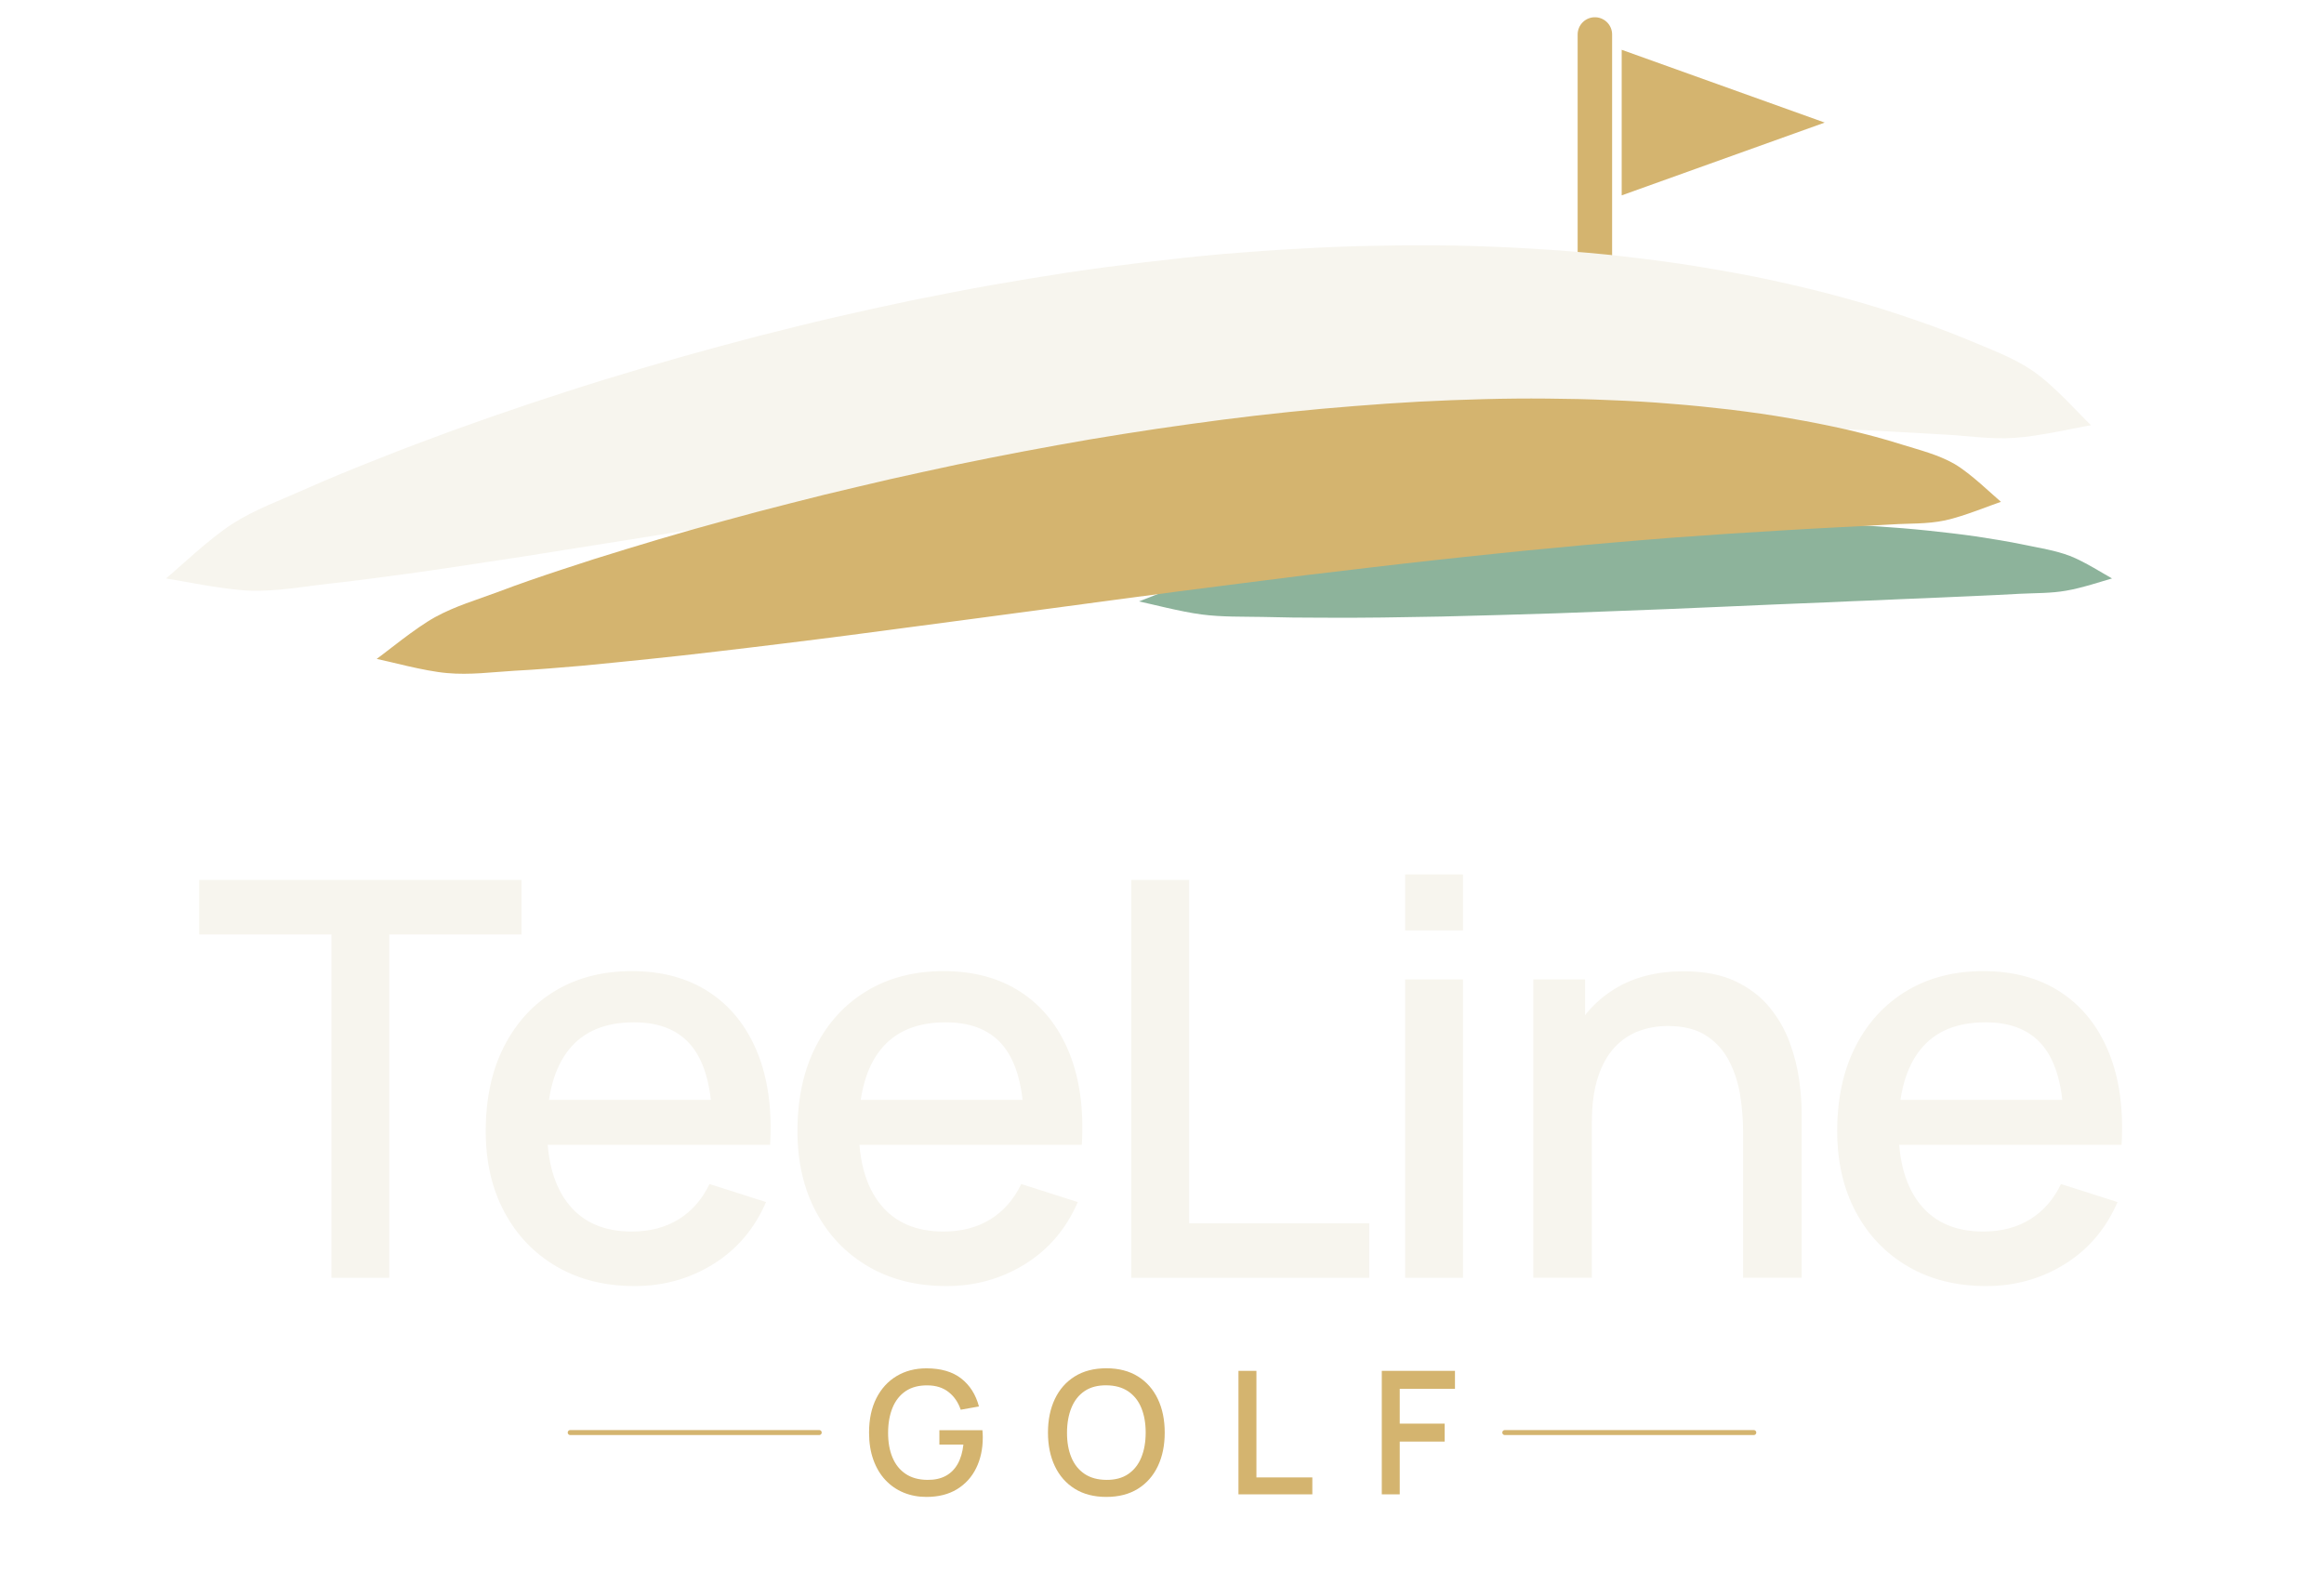
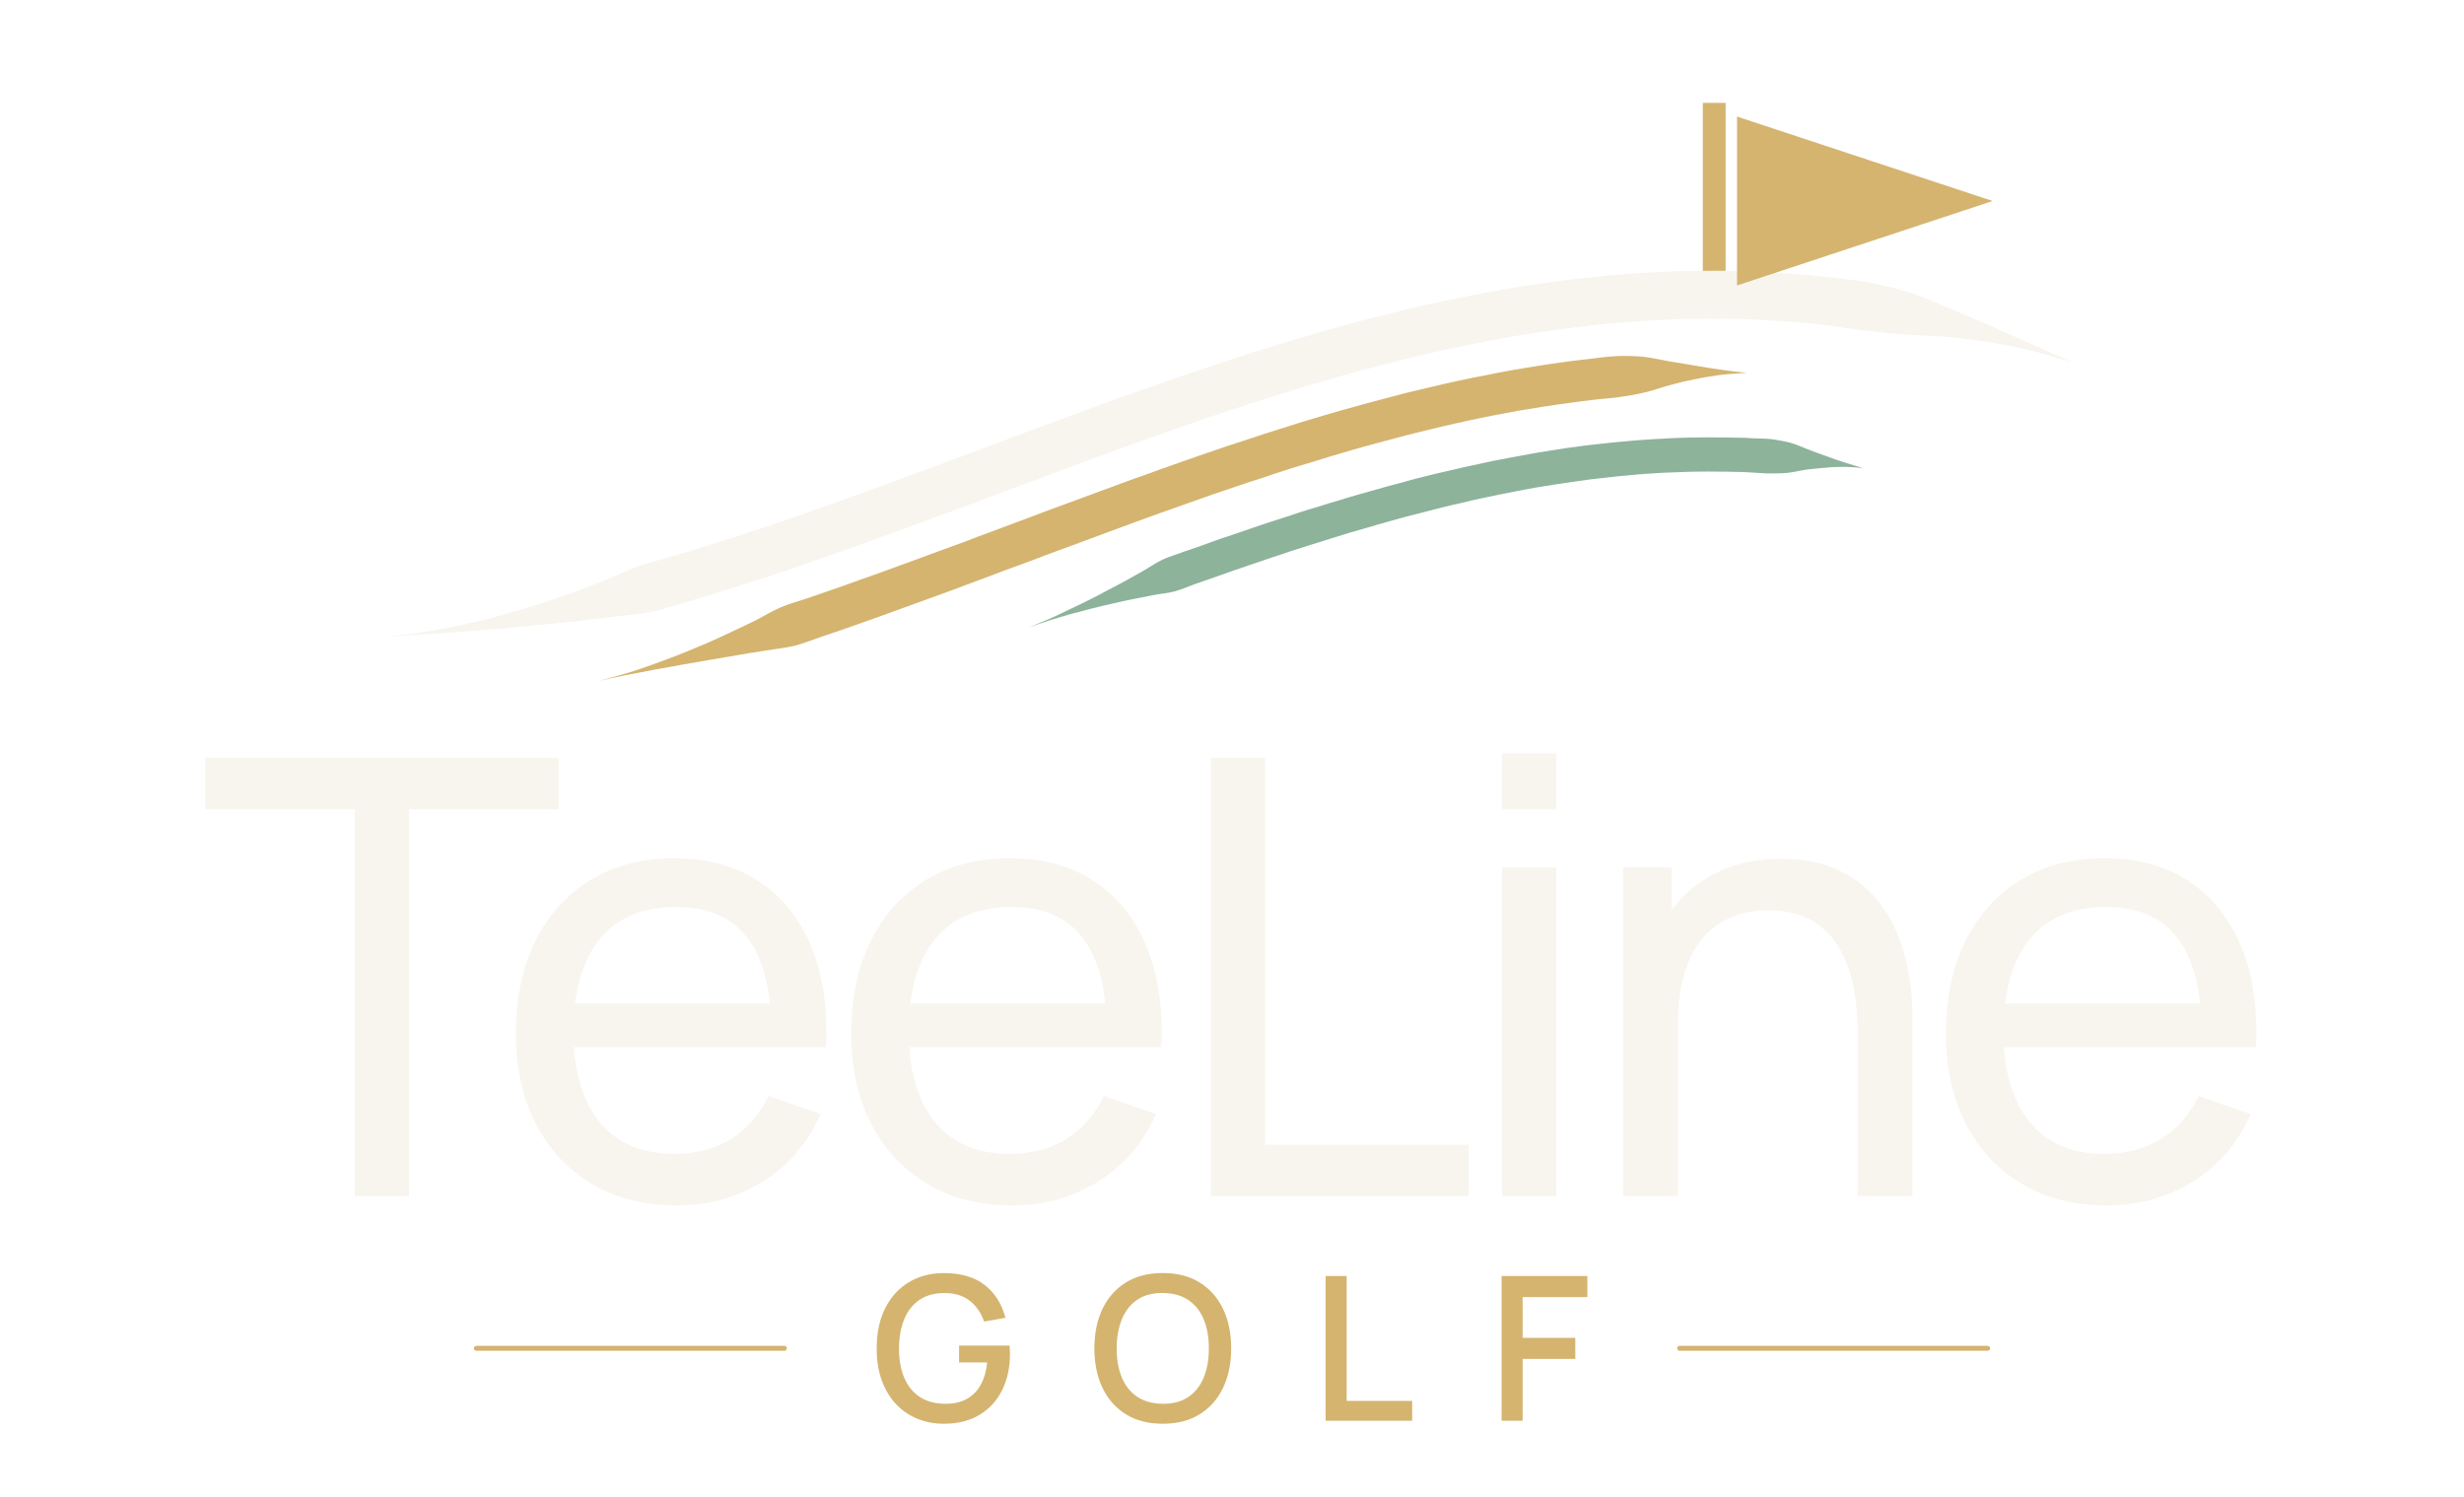
- <svg xmlns="http://www.w3.org/2000/svg" viewBox="0 0 1400 946" role="img" aria-labelledby="title">
-   <g transform="translate(100.000 0) scale(1.153846)">
-     <g>
-       <path d="M746 18v172" stroke="#D4B46F" stroke-width="18" stroke-linecap="round" />
-       <path d="M0.0 302.0 C7.4 303.1 29.9 307.9 44.2 308.4 C58.4 308.8 71.8 306.2 85.5 304.7 C99.2 303.2 112.9 301.3 126.5 299.5 C140.1 297.6 153.6 295.6 167.1 293.5 C180.7 291.5 194.2 289.4 207.6 287.2 C221.1 285.1 234.5 282.9 247.9 280.8 C261.3 278.6 274.7 276.5 288.1 274.3 C301.4 272.2 314.7 270.1 328.0 268.0 C341.2 265.9 354.4 263.8 367.6 261.8 C380.8 259.8 394.0 257.8 407.1 255.9 C420.2 253.9 433.2 252.0 446.2 250.2 C459.2 248.4 472.2 246.6 485.1 245.0 C498.0 243.3 510.9 241.7 523.7 240.1 C536.5 238.6 549.2 237.1 561.9 235.8 C574.7 234.4 587.3 233.1 599.9 232.0 C612.5 230.8 625.0 229.7 637.5 228.7 C650.0 227.7 662.4 226.8 674.8 226.1 C687.2 225.3 699.5 224.7 711.8 224.1 C724.1 223.6 736.3 223.1 748.5 222.8 C760.7 222.5 772.8 222.3 784.9 222.3 C797.0 222.2 809.0 222.3 821.0 222.5 C833.1 222.6 845.0 222.9 857.0 223.3 C869.0 223.8 880.9 224.3 892.9 224.9 C904.9 225.5 916.8 226.2 928.8 226.9 C940.9 227.5 952.5 229.5 965.2 228.6 C977.9 227.8 998.4 223.1 1005.0 222.0 L1005.0 222.0 1005.0 222.0 C1000.0 217.3 985.8 201.3 975.0 193.9 C964.3 186.5 952.2 182.3 940.5 177.3 C928.7 172.4 916.7 168.1 904.5 164.1 C892.3 160.0 880.0 156.5 867.5 153.2 C855.0 150.0 842.4 147.1 829.7 144.5 C816.9 142.0 804.1 139.8 791.2 137.8 C778.3 135.9 765.2 134.3 752.1 132.9 C739.1 131.6 725.9 130.6 712.7 129.8 C699.5 129.0 686.2 128.5 672.8 128.2 C659.5 128.0 646.1 128.0 632.7 128.3 C619.3 128.5 605.9 129.0 592.4 129.8 C578.9 130.5 565.4 131.5 551.9 132.6 C538.4 133.8 524.9 135.3 511.3 136.9 C497.8 138.5 484.2 140.3 470.7 142.3 C457.2 144.4 443.6 146.6 430.1 149.0 C416.5 151.4 403.0 154.1 389.5 156.8 C376.0 159.6 362.5 162.6 349.0 165.7 C335.6 168.8 322.1 172.2 308.7 175.6 C295.3 179.1 281.9 182.7 268.5 186.5 C255.2 190.3 241.9 194.2 228.6 198.3 C215.3 202.4 202.1 206.7 188.9 211.1 C175.8 215.5 162.6 220.1 149.6 224.8 C136.6 229.6 123.6 234.4 110.7 239.6 C97.8 244.7 84.9 249.9 72.2 255.6 C59.5 261.3 46.5 265.9 34.5 273.6 C22.5 281.3 5.8 297.3 0.0 302.0 Z" fill="#F7F5EE" />
-       <path d="M508.0 314.0 C513.4 315.1 529.8 319.4 540.6 320.8 C551.3 322.2 561.9 321.9 572.5 322.1 C583.0 322.4 593.5 322.5 604.0 322.5 C614.4 322.6 624.8 322.5 635.1 322.4 C645.4 322.2 655.7 322.1 665.8 321.9 C676.0 321.6 686.1 321.4 696.1 321.1 C706.1 320.8 716.0 320.5 725.9 320.2 C735.7 319.8 745.5 319.5 755.2 319.1 C764.8 318.7 774.4 318.4 783.9 318.0 C793.4 317.6 802.8 317.2 812.1 316.8 C821.4 316.4 830.5 316.0 839.6 315.6 C848.7 315.2 857.7 314.9 866.6 314.5 C875.5 314.1 884.3 313.7 892.9 313.4 C901.6 313.0 910.2 312.6 918.6 312.3 C927.1 311.9 935.4 311.6 943.7 311.2 C951.9 310.8 960.1 310.5 968.1 310.0 C976.2 309.6 984.0 309.8 992.0 308.4 C1000.0 307.1 1012.0 303.1 1016.0 302.0 L1016.0 302.0 1016.0 302.0 C1012.3 300.0 1001.5 293.1 993.9 290.2 C986.2 287.3 978.1 286.1 970.0 284.4 C961.9 282.7 953.7 281.4 945.3 280.1 C936.9 278.9 928.3 277.9 919.7 277.0 C911.1 276.1 902.3 275.4 893.4 274.8 C884.5 274.3 875.5 273.8 866.4 273.5 C857.3 273.2 848.1 273.0 838.9 273.0 C829.6 272.9 820.2 273.0 810.7 273.2 C801.3 273.3 791.7 273.6 782.1 274.0 C772.5 274.4 762.8 274.9 753.0 275.5 C743.2 276.1 733.4 276.8 723.5 277.6 C713.6 278.4 703.6 279.3 693.5 280.2 C683.5 281.2 673.4 282.3 663.2 283.4 C653.1 284.6 642.9 285.8 632.6 287.2 C622.4 288.5 612.1 289.9 601.7 291.5 C591.4 293.0 581.0 294.6 570.6 296.5 C560.1 298.3 549.6 299.6 539.2 302.5 C528.8 305.4 513.2 312.1 508.0 314.0 Z" fill="#8DB39B" />
-       <path d="M110.0 344.0 C116.1 345.2 134.8 350.4 146.7 351.4 C158.7 352.5 170.2 350.9 181.9 350.2 C193.6 349.6 205.3 348.6 217.0 347.6 C228.7 346.5 240.3 345.3 252.0 344.1 C263.7 342.9 275.4 341.6 287.1 340.2 C298.7 338.9 310.4 337.4 322.1 336.0 C333.7 334.6 345.4 333.1 357.0 331.6 C368.6 330.1 380.2 328.5 391.8 327.0 C403.4 325.5 415.0 323.9 426.5 322.4 C438.0 320.9 449.5 319.3 460.9 317.8 C472.4 316.3 483.8 314.7 495.2 313.2 C506.5 311.7 517.8 310.2 529.1 308.7 C540.3 307.3 551.5 305.8 562.7 304.4 C573.8 303.0 584.9 301.6 595.9 300.2 C606.9 298.9 617.9 297.6 628.7 296.3 C639.6 295.0 650.4 293.8 661.1 292.6 C671.8 291.4 682.4 290.3 693.0 289.2 C703.5 288.1 714.0 287.0 724.4 286.1 C734.7 285.1 745.0 284.1 755.2 283.3 C765.4 282.4 775.5 281.6 785.5 280.8 C795.5 280.1 805.4 279.4 815.2 278.7 C825.0 278.1 834.7 277.5 844.3 276.9 C853.9 276.3 863.4 275.8 872.9 275.3 C882.3 274.8 891.7 274.4 901.0 273.8 C910.3 273.2 919.3 273.7 928.8 271.7 C938.3 269.7 953.1 263.6 958.0 262.0 L958.0 262.0 958.0 262.0 C954.0 258.7 942.3 247.2 933.7 242.2 C925.1 237.3 915.6 235.0 906.3 232.1 C896.9 229.1 887.3 226.6 877.6 224.3 C867.8 222.1 857.9 220.1 847.8 218.4 C837.7 216.6 827.5 215.2 817.1 213.9 C806.8 212.7 796.3 211.6 785.7 210.8 C775.2 209.9 764.5 209.3 753.7 208.9 C742.9 208.4 732.0 208.2 721.0 208.1 C710.1 208.0 699.0 208.1 687.9 208.4 C676.8 208.7 665.6 209.1 654.4 209.7 C643.1 210.3 631.8 211.1 620.5 212.0 C609.1 212.9 597.7 213.9 586.3 215.1 C574.8 216.3 563.3 217.6 551.8 219.1 C540.3 220.6 528.8 222.2 517.2 223.9 C505.6 225.6 494.0 227.5 482.5 229.4 C470.9 231.4 459.2 233.5 447.6 235.7 C436.0 237.9 424.4 240.2 412.8 242.6 C401.2 245.1 389.6 247.6 378.0 250.2 C366.4 252.9 354.9 255.6 343.3 258.4 C331.8 261.3 320.2 264.2 308.8 267.2 C297.3 270.3 285.8 273.4 274.4 276.6 C263.0 279.9 251.6 283.2 240.3 286.7 C229.0 290.1 217.7 293.7 206.6 297.4 C195.4 301.1 184.2 304.9 173.2 309.1 C162.2 313.2 151.1 316.4 140.5 322.2 C130.0 328.0 115.1 340.4 110.0 344.0 Z" fill="#D4B46F" />
-       <path d="M760 26 L866 64 L760 102 Z" fill="#D4B46F" />
-     </g>
+ <svg xmlns="http://www.w3.org/2000/svg" viewBox="0 0 1200 729" role="img" aria-labelledby="title">
+   <g transform="translate(187.555 -23.242) scale(1.111412)" fill="none">
+     <path d="M582.4 66.0v86" stroke="#D4B46F" stroke-width="10" stroke-linecap="butt" />
+     <path d="M0.0 300.0 C2.7 299.8 10.9 299.3 16.4 298.9 C21.9 298.6 27.4 298.2 32.9 297.8 C38.4 297.4 43.9 297.0 49.4 296.5 C55.0 296.0 60.5 295.5 66.1 294.9 C71.7 294.4 77.3 293.8 82.9 293.2 C88.5 292.5 94.1 291.9 99.8 291.2 C105.4 290.5 111.2 290.2 116.8 289.0 C122.3 287.9 127.7 286.0 133.2 284.4 C138.7 282.8 144.1 281.1 149.6 279.4 C155.0 277.7 160.5 276.0 166.0 274.2 C171.4 272.4 176.9 270.5 182.3 268.7 C187.8 266.8 193.2 264.9 198.6 263.0 C204.1 261.1 209.5 259.1 215.0 257.2 C220.4 255.2 225.9 253.2 231.3 251.2 C236.7 249.2 242.2 247.2 247.6 245.2 C253.1 243.1 258.5 241.1 263.9 239.1 C269.4 237.0 274.8 235.0 280.3 233.0 C285.7 230.9 291.2 228.9 296.6 226.9 C302.0 224.8 307.5 222.8 313.0 220.8 C318.4 218.8 323.9 216.9 329.3 214.9 C334.8 212.9 340.2 211.0 345.7 209.1 C351.2 207.2 356.6 205.3 362.1 203.4 C367.6 201.6 373.1 199.8 378.5 198.0 C384.0 196.2 389.5 194.5 395.0 192.8 C400.5 191.1 406.0 189.4 411.5 187.8 C417.0 186.2 422.5 184.7 428.0 183.2 C433.6 181.7 439.1 180.3 444.6 178.9 C450.1 177.5 455.7 176.2 461.2 174.9 C466.8 173.7 472.3 172.5 477.9 171.4 C483.4 170.3 489.0 169.3 494.6 168.3 C500.2 167.3 505.7 166.5 511.3 165.7 C516.9 164.9 522.5 164.2 528.2 163.6 C533.8 162.9 539.4 162.4 545.0 162.0 C550.7 161.5 556.3 161.2 562.0 161.0 C567.6 160.7 573.3 160.6 579.0 160.6 C584.6 160.5 590.3 160.6 596.0 160.8 C601.8 161.0 607.5 161.3 613.2 161.7 C618.9 162.1 624.7 162.6 630.5 163.3 C636.2 164.0 642.0 165.0 647.8 165.7 C653.6 166.4 659.5 167.0 665.5 167.5 C671.5 168.0 677.7 168.0 683.8 168.5 C690.0 169.0 696.2 169.8 702.4 170.8 C708.7 171.8 715.0 173.0 721.2 174.5 C727.5 176.0 736.9 179.1 740.0 180.0 L740.0 180.0 740.0 180.0 C737.0 178.7 728.0 174.7 722.1 172.0 C716.1 169.4 710.3 166.7 704.4 164.1 C698.5 161.5 692.7 159.0 686.8 156.6 C680.9 154.1 675.1 151.4 669.1 149.5 C663.2 147.5 657.1 146.1 651.1 144.9 C645.0 143.7 638.9 143.1 632.8 142.4 C626.8 141.7 620.8 141.2 614.7 140.7 C608.7 140.3 602.7 140.0 596.7 139.8 C590.8 139.6 584.8 139.5 578.9 139.6 C572.9 139.6 567.0 139.7 561.1 140.0 C555.2 140.2 549.3 140.6 543.4 141.0 C537.5 141.5 531.7 142.0 525.9 142.7 C520.0 143.3 514.2 144.1 508.4 144.9 C502.6 145.7 496.8 146.6 491.0 147.6 C485.3 148.6 479.5 149.7 473.8 150.8 C468.0 151.9 462.3 153.2 456.6 154.4 C450.9 155.7 445.2 157.1 439.5 158.5 C433.9 159.9 428.2 161.4 422.5 162.9 C416.9 164.4 411.3 166.0 405.6 167.7 C400.0 169.3 394.4 171.0 388.8 172.7 C383.2 174.4 377.6 176.2 372.1 178.0 C366.5 179.8 360.9 181.7 355.4 183.6 C349.8 185.4 344.3 187.3 338.8 189.3 C333.2 191.2 327.7 193.2 322.2 195.1 C316.7 197.1 311.2 199.1 305.7 201.1 C300.2 203.1 294.8 205.2 289.3 207.2 C283.8 209.2 278.4 211.2 272.9 213.3 C267.5 215.3 262.0 217.4 256.6 219.4 C251.1 221.4 245.7 223.5 240.3 225.5 C234.9 227.5 229.4 229.5 224.0 231.5 C218.6 233.5 213.2 235.5 207.8 237.4 C202.4 239.4 197.0 241.3 191.6 243.2 C186.3 245.1 180.9 247.0 175.5 248.8 C170.1 250.7 164.8 252.5 159.4 254.2 C154.0 256.0 148.7 257.7 143.3 259.4 C137.9 261.1 132.6 262.7 127.2 264.3 C121.9 265.9 116.5 267.1 111.2 269.0 C106.0 270.8 100.9 273.4 95.8 275.4 C90.6 277.5 85.4 279.5 80.1 281.3 C74.9 283.2 69.7 284.9 64.4 286.6 C59.1 288.2 53.8 289.8 48.5 291.2 C43.2 292.6 37.8 293.9 32.5 295.0 C27.1 296.2 21.7 297.2 16.3 298.0 C10.9 298.9 2.7 299.7 0.0 300.0 Z" fill="#F7F5EE" />
+     <path d="M282.2 295.8 C283.7 295.3 288.1 293.7 291.1 292.8 C294.1 291.8 297.1 291.0 300.1 290.1 C303.2 289.3 306.2 288.5 309.2 287.7 C312.3 286.9 315.3 286.2 318.4 285.5 C321.4 284.8 324.5 284.1 327.5 283.5 C330.6 282.9 333.6 282.3 336.7 281.7 C339.7 281.1 342.9 280.9 345.9 280.1 C348.8 279.3 351.6 278.1 354.5 277.0 C357.4 276.0 360.2 275.0 363.1 274.0 C365.9 273.0 368.8 272.0 371.6 271.0 C374.5 270.0 377.3 269.1 380.1 268.1 C382.9 267.1 385.8 266.2 388.6 265.2 C391.4 264.3 394.2 263.4 397.0 262.4 C399.9 261.5 402.7 260.6 405.5 259.7 C408.3 258.8 411.1 258.0 413.8 257.1 C416.6 256.2 419.4 255.4 422.2 254.5 C425.0 253.7 427.8 252.9 430.5 252.1 C433.3 251.3 436.1 250.5 438.8 249.7 C441.6 248.9 444.3 248.2 447.1 247.4 C449.8 246.7 452.6 246.0 455.3 245.3 C458.1 244.6 460.8 243.9 463.5 243.2 C466.3 242.5 469.0 241.9 471.7 241.3 C474.4 240.6 477.1 240.0 479.9 239.4 C482.6 238.8 485.3 238.3 488.0 237.7 C490.7 237.2 493.4 236.6 496.1 236.1 C498.8 235.6 501.4 235.1 504.1 234.6 C506.8 234.2 509.5 233.7 512.2 233.3 C514.8 232.9 517.5 232.5 520.2 232.1 C522.8 231.7 525.5 231.4 528.1 231.0 C530.8 230.7 533.4 230.4 536.1 230.1 C538.7 229.8 541.4 229.5 544.0 229.3 C546.7 229.0 549.3 228.8 551.9 228.6 C554.6 228.4 557.2 228.3 559.8 228.1 C562.4 228.0 565.1 227.9 567.7 227.8 C570.3 227.7 572.9 227.6 575.5 227.6 C578.2 227.6 580.8 227.5 583.4 227.6 C586.0 227.6 588.6 227.6 591.2 227.7 C593.8 227.7 596.4 227.8 599.1 228.0 C601.7 228.1 604.3 228.4 606.9 228.4 C609.5 228.4 612.1 228.4 614.8 228.1 C617.5 227.8 620.2 227.1 622.9 226.7 C625.6 226.4 628.3 226.1 631.1 225.9 C633.8 225.6 636.6 225.5 639.3 225.5 C642.0 225.5 646.1 225.9 647.5 226.0 L647.5 226.0 647.5 226.0 C646.2 225.6 642.2 224.5 639.6 223.6 C637.0 222.8 634.4 221.9 631.8 220.9 C629.1 220.0 626.5 219.0 623.9 218.0 C621.3 217.0 618.7 215.8 616.0 215.0 C613.3 214.3 610.6 213.8 607.9 213.4 C605.2 213.1 602.5 213.1 599.8 213.0 C597.0 212.8 594.3 212.7 591.6 212.7 C588.9 212.6 586.2 212.6 583.5 212.6 C580.8 212.5 578.0 212.6 575.3 212.6 C572.6 212.6 569.9 212.7 567.2 212.8 C564.4 212.9 561.7 213.0 559.0 213.2 C556.3 213.3 553.6 213.5 550.8 213.7 C548.1 213.9 545.4 214.1 542.7 214.4 C539.9 214.6 537.2 214.9 534.5 215.2 C531.7 215.5 529.0 215.8 526.3 216.1 C523.5 216.5 520.8 216.9 518.0 217.2 C515.3 217.6 512.5 218.1 509.8 218.5 C507.0 218.9 504.3 219.4 501.5 219.9 C498.8 220.4 496.0 220.9 493.3 221.4 C490.5 221.9 487.7 222.5 485.0 223.0 C482.2 223.6 479.4 224.2 476.7 224.8 C473.9 225.4 471.1 226.0 468.3 226.7 C465.5 227.3 462.8 228.0 460.0 228.6 C457.2 229.3 454.4 230.0 451.6 230.7 C448.8 231.5 446.0 232.2 443.2 233.0 C440.4 233.7 437.6 234.5 434.8 235.3 C432.0 236.1 429.2 236.9 426.3 237.7 C423.5 238.5 420.7 239.3 417.9 240.2 C415.1 241.0 412.2 241.9 409.4 242.8 C406.6 243.6 403.7 244.5 400.9 245.4 C398.1 246.3 395.2 247.3 392.4 248.2 C389.5 249.1 386.7 250.0 383.8 251.0 C381.0 252.0 378.1 252.9 375.3 253.9 C372.4 254.9 369.6 255.9 366.7 256.8 C363.8 257.8 361.0 258.8 358.1 259.9 C355.2 260.9 352.3 261.9 349.4 262.9 C346.6 264.0 343.6 264.8 340.8 266.1 C338.0 267.4 335.4 269.2 332.7 270.8 C330.0 272.3 327.2 273.9 324.5 275.4 C321.8 276.9 319.0 278.3 316.2 279.8 C313.5 281.3 310.7 282.7 307.9 284.1 C305.1 285.5 302.3 286.9 299.4 288.2 C296.6 289.6 293.8 290.9 290.9 292.2 C288.0 293.4 283.6 295.2 282.2 295.8 Z" fill="#8DB39B" />
+     <path d="M93.9 319.3 C95.9 318.8 101.9 317.5 105.9 316.7 C109.9 315.9 113.9 315.2 117.9 314.4 C122.0 313.7 126.0 312.9 130.1 312.2 C134.1 311.5 138.2 310.8 142.2 310.1 C146.3 309.4 150.4 308.7 154.5 308.0 C158.6 307.3 162.7 306.6 166.8 306.0 C170.9 305.3 175.1 304.9 179.1 304.0 C183.1 303.0 186.9 301.4 190.8 300.1 C194.7 298.8 198.6 297.4 202.5 296.1 C206.4 294.7 210.2 293.4 214.1 292.0 C218.0 290.6 221.8 289.2 225.7 287.8 C229.6 286.4 233.4 285.0 237.3 283.6 C241.1 282.2 244.9 280.8 248.8 279.4 C252.6 278.0 256.4 276.5 260.3 275.1 C264.1 273.7 267.9 272.3 271.7 270.8 C275.5 269.4 279.4 268.0 283.2 266.6 C287.0 265.1 290.8 263.7 294.6 262.3 C298.4 260.9 302.2 259.5 306.0 258.1 C309.7 256.7 313.5 255.3 317.3 253.9 C321.1 252.5 324.9 251.1 328.7 249.7 C332.4 248.3 336.2 247.0 340.0 245.6 C343.7 244.3 347.5 242.9 351.3 241.6 C355.0 240.3 358.8 238.9 362.6 237.6 C366.3 236.3 370.1 235.1 373.8 233.8 C377.6 232.5 381.3 231.3 385.1 230.1 C388.8 228.8 392.5 227.6 396.3 226.4 C400.0 225.3 403.7 224.1 407.5 223.0 C411.2 221.8 414.9 220.7 418.7 219.6 C422.4 218.5 426.1 217.4 429.8 216.4 C433.6 215.4 437.3 214.3 441.0 213.4 C444.7 212.4 448.4 211.4 452.1 210.5 C455.9 209.6 459.6 208.7 463.3 207.8 C467.0 206.9 470.7 206.1 474.4 205.3 C478.1 204.5 481.8 203.7 485.5 203.0 C489.2 202.3 492.9 201.6 496.6 200.9 C500.3 200.3 504.0 199.7 507.7 199.1 C511.4 198.5 515.1 198.0 518.8 197.5 C522.4 197.0 526.1 196.5 529.8 196.1 C533.5 195.6 537.2 195.5 540.9 194.9 C544.6 194.4 548.2 193.8 551.9 192.9 C555.5 192.1 559.2 190.7 562.9 189.7 C566.5 188.7 570.2 187.8 574.0 187.1 C577.7 186.3 581.5 185.7 585.2 185.2 C589.0 184.7 594.7 184.5 596.6 184.3 L596.6 184.3 596.6 184.3 C594.7 184.1 589.0 183.5 585.2 182.9 C581.5 182.4 577.7 181.8 573.9 181.1 C570.1 180.5 566.2 179.8 562.4 179.2 C558.6 178.5 554.7 177.6 550.8 177.2 C547.0 176.9 543.1 176.8 539.2 177.0 C535.4 177.2 531.6 177.7 527.8 178.2 C524.0 178.6 520.1 179.1 516.3 179.6 C512.5 180.1 508.7 180.7 504.9 181.3 C501.1 181.9 497.3 182.5 493.4 183.2 C489.6 183.9 485.8 184.6 482.0 185.4 C478.2 186.1 474.4 186.9 470.6 187.7 C466.8 188.5 463.0 189.4 459.2 190.3 C455.4 191.2 451.6 192.1 447.8 193.0 C444.0 194.0 440.2 195.0 436.4 196.0 C432.6 197.0 428.8 198.0 425.0 199.1 C421.2 200.1 417.4 201.2 413.6 202.3 C409.8 203.4 406.0 204.6 402.2 205.7 C398.4 206.9 394.6 208.1 390.8 209.3 C387.0 210.5 383.2 211.7 379.4 213.0 C375.7 214.2 371.9 215.5 368.1 216.7 C364.3 218.0 360.5 219.3 356.7 220.6 C352.9 221.9 349.1 223.3 345.3 224.6 C341.5 225.9 337.7 227.3 333.9 228.7 C330.1 230.0 326.3 231.4 322.5 232.8 C318.7 234.2 314.9 235.6 311.1 237.0 C307.3 238.4 303.5 239.8 299.7 241.2 C295.9 242.6 292.1 244.0 288.3 245.4 C284.5 246.9 280.7 248.3 276.9 249.7 C273.0 251.1 269.2 252.6 265.4 254.0 C261.6 255.4 257.8 256.8 254.0 258.3 C250.2 259.7 246.3 261.1 242.5 262.5 C238.7 263.9 234.9 265.3 231.1 266.7 C227.2 268.1 223.4 269.5 219.6 270.9 C215.7 272.3 211.9 273.7 208.1 275.0 C204.2 276.4 200.4 277.8 196.6 279.1 C192.7 280.4 188.9 281.8 185.0 283.1 C181.2 284.4 177.2 285.4 173.5 287.0 C169.7 288.6 166.2 290.8 162.5 292.7 C158.8 294.5 155.1 296.3 151.4 298.0 C147.7 299.8 143.9 301.5 140.2 303.1 C136.4 304.7 132.6 306.3 128.8 307.8 C125.0 309.3 121.2 310.7 117.3 312.1 C113.5 313.5 109.6 314.8 105.7 316.0 C101.8 317.2 95.8 318.7 93.9 319.3 Z" fill="#D4B46F" />
+     <path d="M592.4 72.0 L704.4 109.0 L592.4 146.0 Z" fill="#D4B46F" />
  </g>
  <g fill="#F7F5EE">
-     <path d="M498.67 0.00V1242.66H20.00V1440.00H1186.67V1242.66H708.00V0.00Z" transform="translate(116.671 769.756) scale(0.166428 -0.166428)" />
-     <path d="M619.33 -30.00Q457.67 -30.00 336.50 40.67Q215.33 111.33 147.67 237.67Q80.00 364.00 80.00 530.67Q80.00 707.67 146.50 837.67Q213.00 967.67 331.83 1038.83Q450.67 1110.00 608.67 1110.00Q773.67 1110.00 889.67 1033.33Q1005.67 956.67 1063.17 815.67Q1120.67 674.67 1109.33 481.33H900.00V557.33Q898.00 745.00 828.50 834.83Q759.00 924.66 616.67 924.66Q460.00 924.66 381.00 825.83Q302.00 727.00 302.00 540.00Q302.00 362.33 381.00 264.84Q460.00 167.34 608.67 167.34Q706.67 167.34 778.33 211.67Q850.00 256.00 890.00 339.33L1094.67 274.00Q1032.00 129.33 904.00 49.67Q776.00 -30.00 619.33 -30.00ZM234.00 481.33V644.00H1004.67V481.33Z" transform="translate(279.292 769.756) scale(0.166428 -0.166428)" />
-     <path d="M619.33 -30.00Q457.67 -30.00 336.50 40.67Q215.33 111.33 147.67 237.67Q80.00 364.00 80.00 530.67Q80.00 707.67 146.50 837.67Q213.00 967.67 331.83 1038.83Q450.67 1110.00 608.67 1110.00Q773.67 1110.00 889.67 1033.33Q1005.67 956.67 1063.17 815.67Q1120.67 674.67 1109.33 481.33H900.00V557.33Q898.00 745.00 828.50 834.83Q759.00 924.66 616.67 924.66Q460.00 924.66 381.00 825.83Q302.00 727.00 302.00 540.00Q302.00 362.33 381.00 264.84Q460.00 167.34 608.67 167.34Q706.67 167.34 778.33 211.67Q850.00 256.00 890.00 339.33L1094.67 274.00Q1032.00 129.33 904.00 49.67Q776.00 -30.00 619.33 -30.00ZM234.00 481.33V644.00H1004.67V481.33Z" transform="translate(467.085 769.756) scale(0.166428 -0.166428)" />
-     <path d="M160.00 0.00V1440.00H369.34V197.34H1021.34V0.00Z" transform="translate(654.877 769.756) scale(0.166428 -0.166428)" />
-     <path d="M160.00 1257.33V1460.00H369.34V1257.33ZM160.00 0.00V1080.00H369.34V0.00Z" transform="translate(819.838 769.756) scale(0.166428 -0.166428)" />
-     <path d="M898.00 0.00V530.67Q898.00 594.00 887.50 660.50Q877.00 727.00 847.67 784.16Q818.33 841.33 764.83 876.33Q711.33 911.33 625.33 911.33Q569.00 911.33 519.17 892.50Q469.34 873.66 431.67 832.66Q394.00 791.67 372.34 725.00Q350.67 658.33 350.67 562.00L220.67 610.67Q220.67 757.67 275.67 870.17Q330.67 982.67 433.84 1046.00Q537.00 1109.33 682.67 1109.33Q794.67 1109.33 870.84 1073.00Q947.00 1036.67 994.50 978.17Q1042.00 919.67 1067.00 851.00Q1092.00 782.33 1101.00 716.17Q1110.00 650.00 1110.00 600.00V0.00ZM138.67 0.00V1080.00H326.00V768.00H350.67V0.00Z" transform="translate(900.597 769.756) scale(0.166428 -0.166428)" />
-     <path d="M619.33 -30.00Q457.67 -30.00 336.50 40.67Q215.33 111.33 147.67 237.67Q80.00 364.00 80.00 530.67Q80.00 707.67 146.50 837.67Q213.00 967.67 331.83 1038.83Q450.67 1110.00 608.67 1110.00Q773.67 1110.00 889.67 1033.33Q1005.67 956.67 1063.17 815.67Q1120.67 674.67 1109.33 481.33H900.00V557.33Q898.00 745.00 828.50 834.83Q759.00 924.66 616.67 924.66Q460.00 924.66 381.00 825.83Q302.00 727.00 302.00 540.00Q302.00 362.33 381.00 264.84Q460.00 167.34 608.67 167.34Q706.67 167.34 778.33 211.67Q850.00 256.00 890.00 339.33L1094.67 274.00Q1032.00 129.33 904.00 49.67Q776.00 -30.00 619.33 -30.00ZM234.00 481.33V644.00H1004.67V481.33Z" transform="translate(1093.435 769.756) scale(0.166428 -0.166428)" />
+     <path d="M511.00 0.00V1271.00H20.00V1440.00H1180.00V1271.00H689.00V0.00Z" transform="translate(97.034 582.638) scale(0.148296 -0.148296)" />
+     <path d="M608.00 -30.00Q448.50 -30.00 330.00 40.25Q211.50 110.50 145.75 237.25Q80.00 364.00 80.00 533.00Q80.00 710.00 144.75 839.50Q209.50 969.00 326.25 1039.50Q443.00 1110.00 600.00 1110.00Q762.50 1110.00 877.00 1035.00Q991.50 960.00 1049.25 821.00Q1107.00 682.00 1098.50 490.00H919.00V554.00Q916.00 753.00 838.00 851.50Q760.00 950.00 606.00 950.00Q440.50 950.00 354.75 844.00Q269.00 738.00 269.00 540.00Q269.00 349.00 354.75 244.00Q440.50 139.00 600.00 139.00Q707.00 139.00 786.00 188.00Q865.00 237.00 910.00 329.00L1081.00 270.00Q1017.50 127.00 891.25 48.50Q765.00 -30.00 608.00 -30.00ZM209.00 490.00V633.00H1007.00V490.00Z" transform="translate(239.399 582.638) scale(0.148296 -0.148296)" />
+     <path d="M608.00 -30.00Q448.50 -30.00 330.00 40.25Q211.50 110.50 145.75 237.25Q80.00 364.00 80.00 533.00Q80.00 710.00 144.75 839.50Q209.50 969.00 326.25 1039.50Q443.00 1110.00 600.00 1110.00Q762.50 1110.00 877.00 1035.00Q991.50 960.00 1049.25 821.00Q1107.00 682.00 1098.50 490.00H919.00V554.00Q916.00 753.00 838.00 851.50Q760.00 950.00 606.00 950.00Q440.50 950.00 354.75 844.00Q269.00 738.00 269.00 540.00Q269.00 349.00 354.75 244.00Q440.50 139.00 600.00 139.00Q707.00 139.00 786.00 188.00Q865.00 237.00 910.00 329.00L1081.00 270.00Q1017.50 127.00 891.25 48.50Q765.00 -30.00 608.00 -30.00ZM209.00 490.00V633.00H1007.00V490.00Z" transform="translate(402.710 582.638) scale(0.148296 -0.148296)" />
+     <path d="M160.00 0.00V1440.00H338.00V169.00H1006.00V0.00Z" transform="translate(566.022 582.638) scale(0.148296 -0.148296)" />
+     <path d="M160.00 1271.00V1455.00H338.00V1271.00ZM160.00 0.00V1080.00H338.00V0.00Z" transform="translate(707.830 582.638) scale(0.148296 -0.148296)" />
+     <path d="M909.00 0.00V541.00Q909.00 617.50 895.25 688.50Q881.50 759.50 848.00 816.25Q814.50 873.00 758.00 906.00Q701.50 939.00 616.00 939.00Q549.00 939.00 494.25 916.25Q439.50 893.50 400.50 847.75Q361.50 802.00 340.25 732.50Q319.00 663.00 319.00 569.00L202.00 605.00Q202.00 761.50 258.50 874.25Q315.00 987.00 417.50 1047.50Q520.00 1108.00 659.00 1108.00Q763.50 1108.00 837.75 1075.00Q912.00 1042.00 961.00 987.25Q1010.00 932.50 1038.00 865.25Q1066.00 798.00 1077.50 728.25Q1089.00 658.50 1089.00 597.00V0.00ZM139.00 0.00V1080.00H299.00V791.00H319.00V0.00Z" transform="translate(769.883 582.638) scale(0.148296 -0.148296)" />
+     <path d="M608.00 -30.00Q448.50 -30.00 330.00 40.25Q211.50 110.50 145.75 237.25Q80.00 364.00 80.00 533.00Q80.00 710.00 144.75 839.50Q209.50 969.00 326.25 1039.50Q443.00 1110.00 600.00 1110.00Q762.50 1110.00 877.00 1035.00Q991.50 960.00 1049.25 821.00Q1107.00 682.00 1098.50 490.00H919.00V554.00Q916.00 753.00 838.00 851.50Q760.00 950.00 606.00 950.00Q440.50 950.00 354.75 844.00Q269.00 738.00 269.00 540.00Q269.00 349.00 354.75 244.00Q440.50 139.00 600.00 139.00Q707.00 139.00 786.00 188.00Q865.00 237.00 910.00 329.00L1081.00 270.00Q1017.50 127.00 891.25 48.50Q765.00 -30.00 608.00 -30.00ZM209.00 490.00V633.00H1007.00V490.00Z" transform="translate(935.836 582.638) scale(0.148296 -0.148296)" />
  </g>
  <g fill="#D4B46F">
-     <path d="M728.67 -30.00Q584.33 -30.00 462.00 20.67Q339.67 71.33 249.67 168.00Q159.67 264.67 109.83 403.83Q60.00 543.00 60.00 720.00Q60.00 952.67 145.00 1120.50Q230.00 1288.33 380.83 1378.83Q531.67 1469.33 728.67 1469.33Q982.67 1469.33 1134.34 1351.17Q1286.00 1233.00 1341.34 1024.66L1128.67 986.66Q1085.33 1115.66 987.33 1192.83Q889.33 1270.00 740.67 1270.66Q587.67 1272.00 486.17 1203.16Q384.67 1134.33 333.67 1009.66Q282.67 885.00 282.00 720.00Q281.34 555.00 332.34 431.67Q383.34 308.34 485.50 239.17Q587.67 170.00 740.67 168.67Q864.33 167.34 952.67 214.50Q1041.00 261.67 1093.16 354.00Q1145.33 446.33 1160.00 580.00H880.00V748.00H1382.00Q1384.34 730.00 1385.17 700.67Q1386.00 671.33 1386.00 663.33Q1386.00 462.67 1309.00 305.83Q1232.00 149.00 1085.17 59.50Q938.33 -30.00 728.67 -30.00Z" transform="translate(520.430 900.220) scale(0.051662 -0.051662)" />
-     <path d="M740.67 -30.00Q525.00 -30.00 372.83 64.67Q220.67 159.33 140.33 328.33Q60.00 497.33 60.00 720.00Q60.00 942.67 140.33 1111.67Q220.67 1280.67 372.83 1375.33Q525.00 1470.00 740.67 1470.00Q956.33 1470.00 1108.50 1375.33Q1260.67 1280.67 1341.00 1111.67Q1421.34 942.67 1421.34 720.00Q1421.34 497.33 1341.00 328.33Q1260.67 159.33 1108.50 64.67Q956.33 -30.00 740.67 -30.00ZM740.67 168.67Q893.67 167.34 995.50 236.50Q1097.33 305.67 1148.33 430.34Q1199.33 555.00 1199.33 720.00Q1199.33 885.00 1148.33 1008.50Q1097.33 1132.00 995.50 1201.00Q893.67 1270.00 740.67 1271.33Q587.67 1272.66 486.17 1203.66Q384.67 1134.66 333.67 1009.83Q282.67 885.00 282.00 720.00Q281.34 555.00 332.34 431.67Q383.34 308.34 485.50 239.17Q587.67 170.00 740.67 168.67Z" transform="translate(628.209 900.220) scale(0.051662 -0.051662)" />
-     <path d="M160.00 0.00V1440.00H369.34V197.34H1021.34V0.00Z" transform="translate(737.797 900.220) scale(0.051662 -0.051662)" />
-     <path d="M140.00 0.00V1440.00H993.33V1230.66H349.34V824.67H873.33V615.33H349.34V0.00Z" transform="translate(825.170 900.220) scale(0.051662 -0.051662)" />
+     <path d="M728.67 -30.00Q584.33 -30.00 462.00 20.67Q339.67 71.33 249.67 168.00Q159.67 264.67 109.83 403.83Q60.00 543.00 60.00 720.00Q60.00 952.67 145.00 1120.50Q230.00 1288.33 380.83 1378.83Q531.67 1469.33 728.67 1469.33Q982.67 1469.33 1134.34 1351.17Q1286.00 1233.00 1341.34 1024.66L1128.67 986.66Q1085.33 1115.66 987.33 1192.83Q889.33 1270.00 740.67 1270.66Q587.67 1272.00 486.17 1203.16Q384.67 1134.33 333.67 1009.66Q282.67 885.00 282.00 720.00Q281.34 555.00 332.34 431.67Q383.34 308.34 485.50 239.17Q587.67 170.00 740.67 168.67Q864.33 167.34 952.67 214.50Q1041.00 261.67 1093.16 354.00Q1145.33 446.33 1160.00 580.00H880.00V748.00H1382.00Q1384.34 730.00 1385.17 700.67Q1386.00 671.33 1386.00 663.33Q1386.00 462.67 1309.00 305.83Q1232.00 149.00 1085.17 59.50Q938.33 -30.00 728.67 -30.00Z" transform="translate(424.026 691.970) scale(0.048938 -0.048938)" />
+     <path d="M740.67 -30.00Q525.00 -30.00 372.83 64.67Q220.67 159.33 140.33 328.33Q60.00 497.33 60.00 720.00Q60.00 942.67 140.33 1111.67Q220.67 1280.67 372.83 1375.33Q525.00 1470.00 740.67 1470.00Q956.33 1470.00 1108.50 1375.33Q1260.67 1280.67 1341.00 1111.67Q1421.34 942.67 1421.34 720.00Q1421.34 497.33 1341.00 328.33Q1260.67 159.33 1108.50 64.67Q956.33 -30.00 740.67 -30.00ZM740.67 168.67Q893.67 167.34 995.50 236.50Q1097.33 305.67 1148.33 430.34Q1199.33 555.00 1199.33 720.00Q1199.33 885.00 1148.33 1008.50Q1097.33 1132.00 995.50 1201.00Q893.67 1270.00 740.67 1271.33Q587.67 1272.66 486.17 1203.66Q384.67 1134.66 333.67 1009.83Q282.67 885.00 282.00 720.00Q281.34 555.00 332.34 431.67Q383.34 308.34 485.50 239.17Q587.67 170.00 740.67 168.67Z" transform="translate(530.037 691.970) scale(0.048938 -0.048938)" />
+     <path d="M160.00 0.00V1440.00H369.34V197.34H1021.34V0.00Z" transform="translate(637.762 691.970) scale(0.048938 -0.048938)" />
+     <path d="M140.00 0.00V1440.00H993.33V1230.66H349.34V824.67H873.33V615.33H349.34V0.00Z" transform="translate(724.443 691.970) scale(0.048938 -0.048938)" />
  </g>
-   <g stroke="#D4B46F" stroke-width="3" stroke-linecap="round">
-     <path d="M343.5 863.0h150.0" />
-     <path d="M906.5 863.0h150.0" />
+   <g stroke="#D4B46F" stroke-width="2.4" stroke-linecap="round">
+     <path d="M232.0 656.7h150.0" />
+     <path d="M818.0 656.7h150.0" />
  </g>
</svg>
